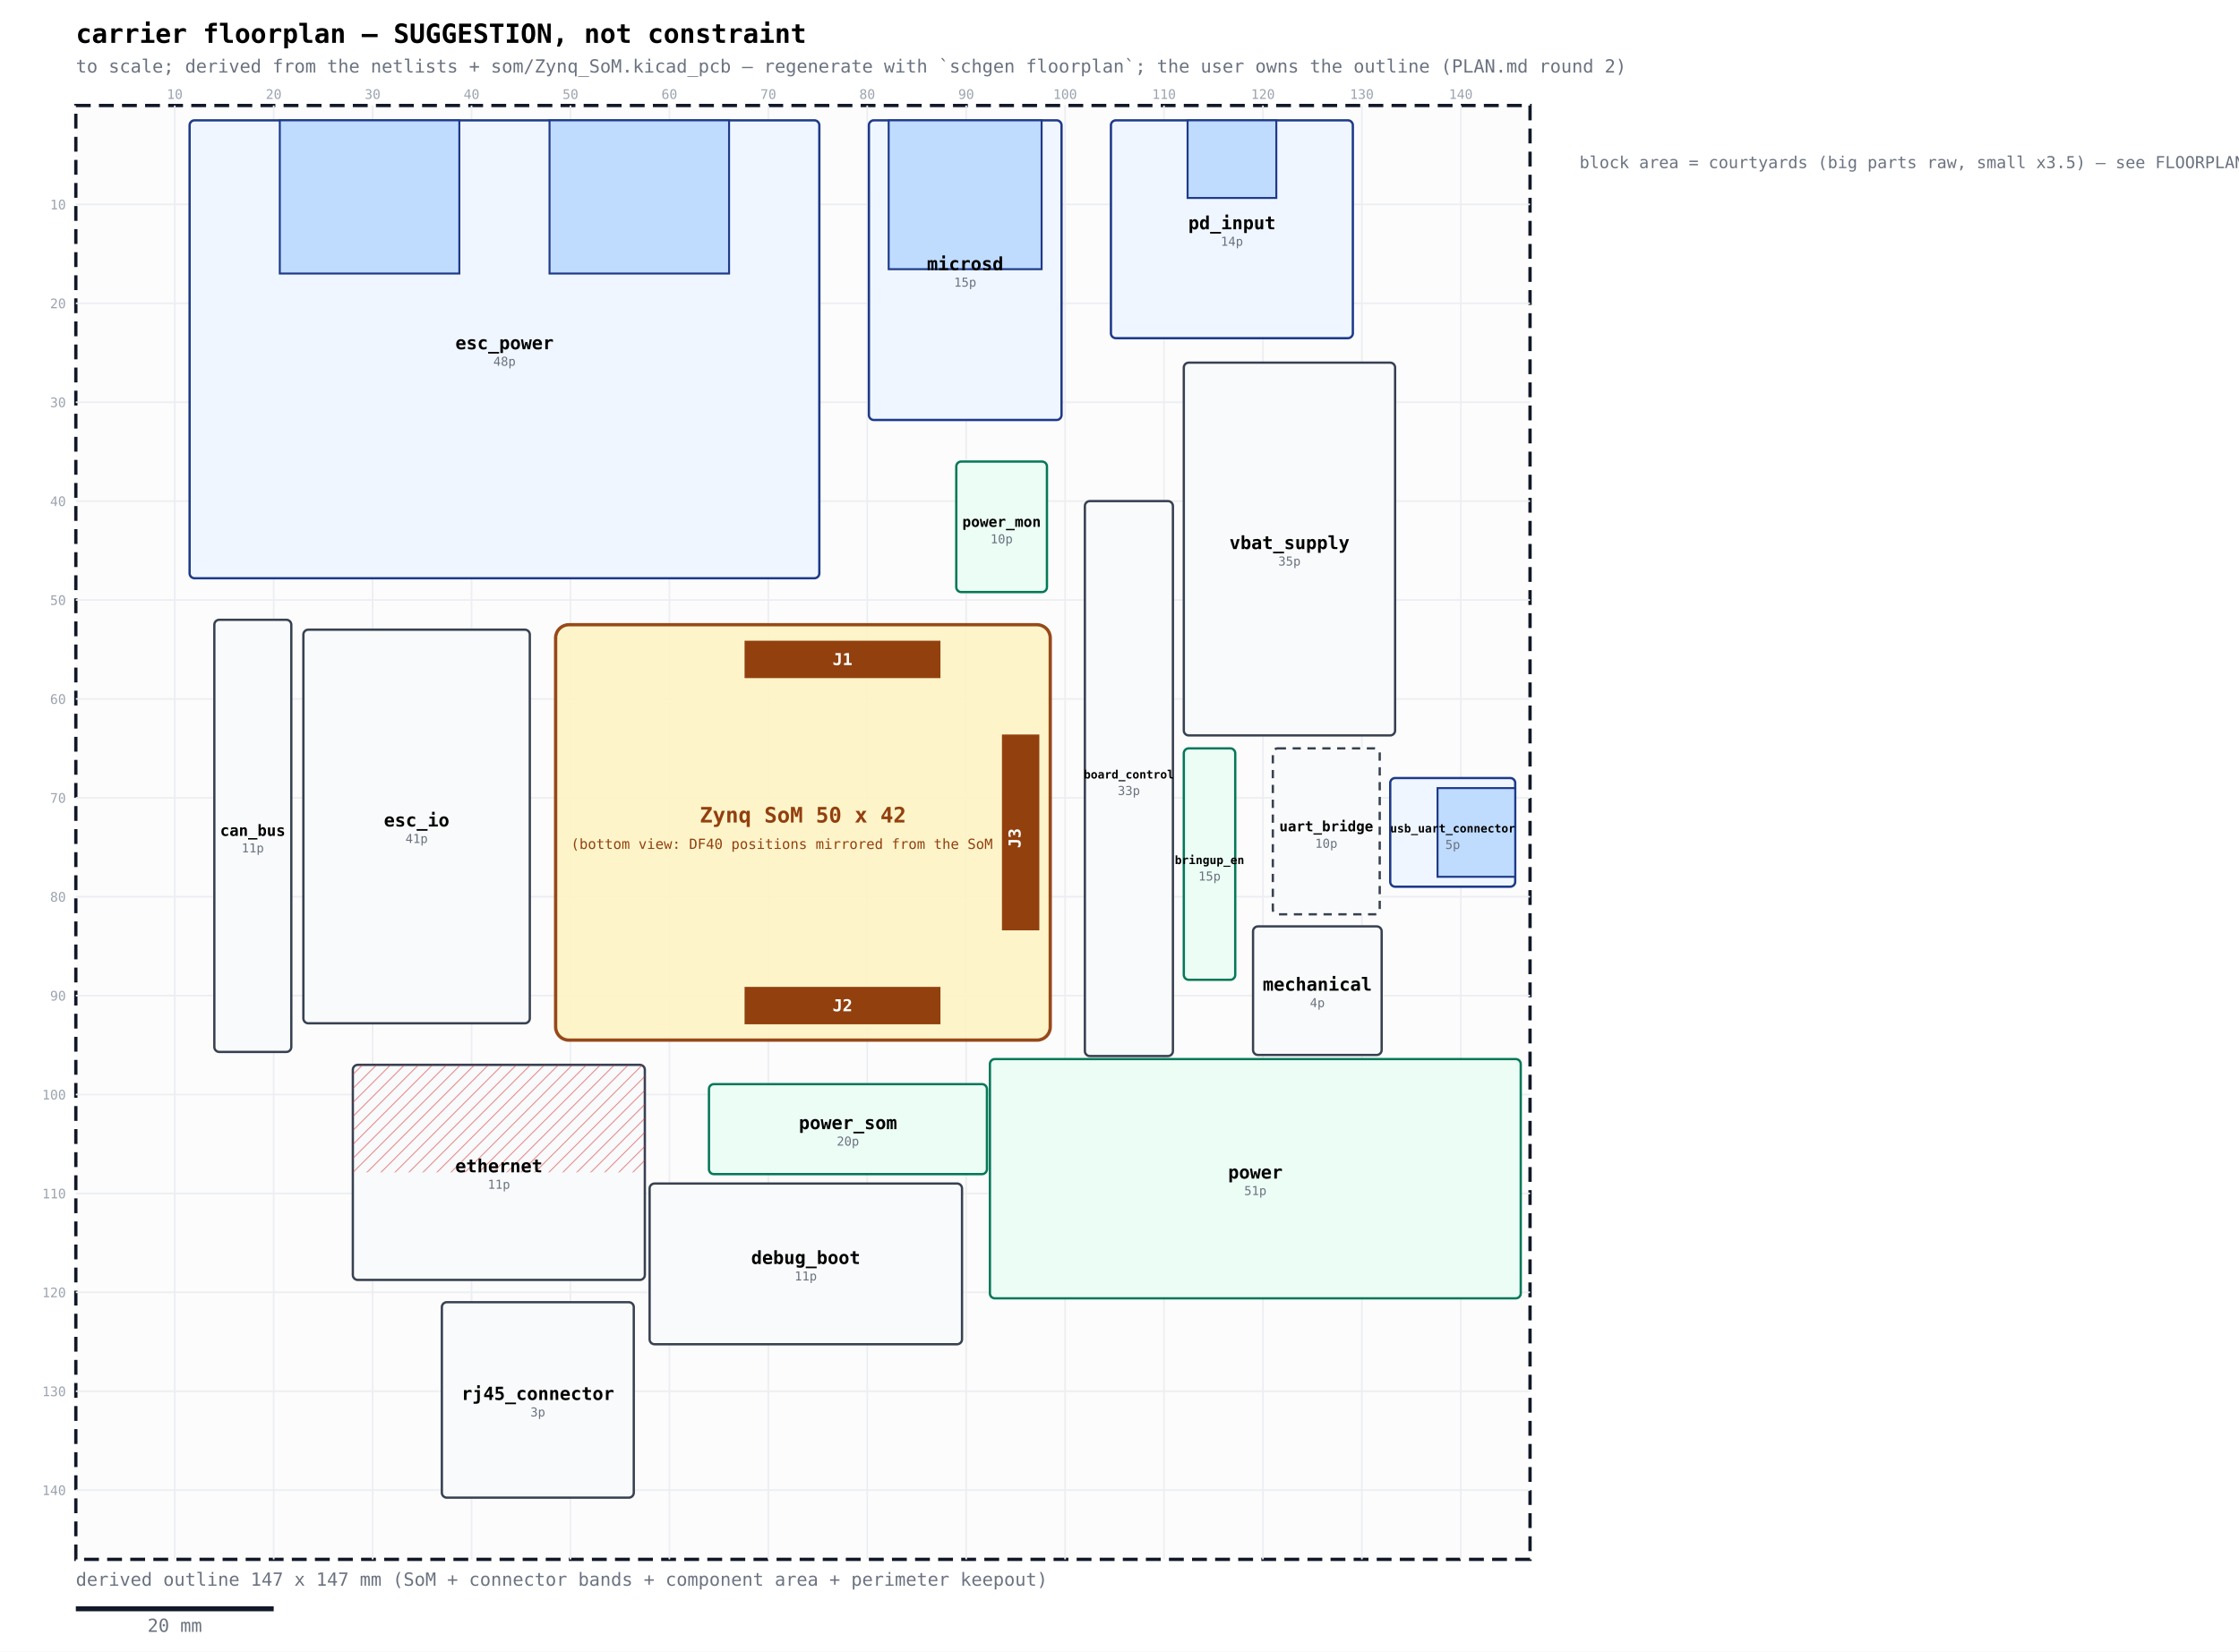
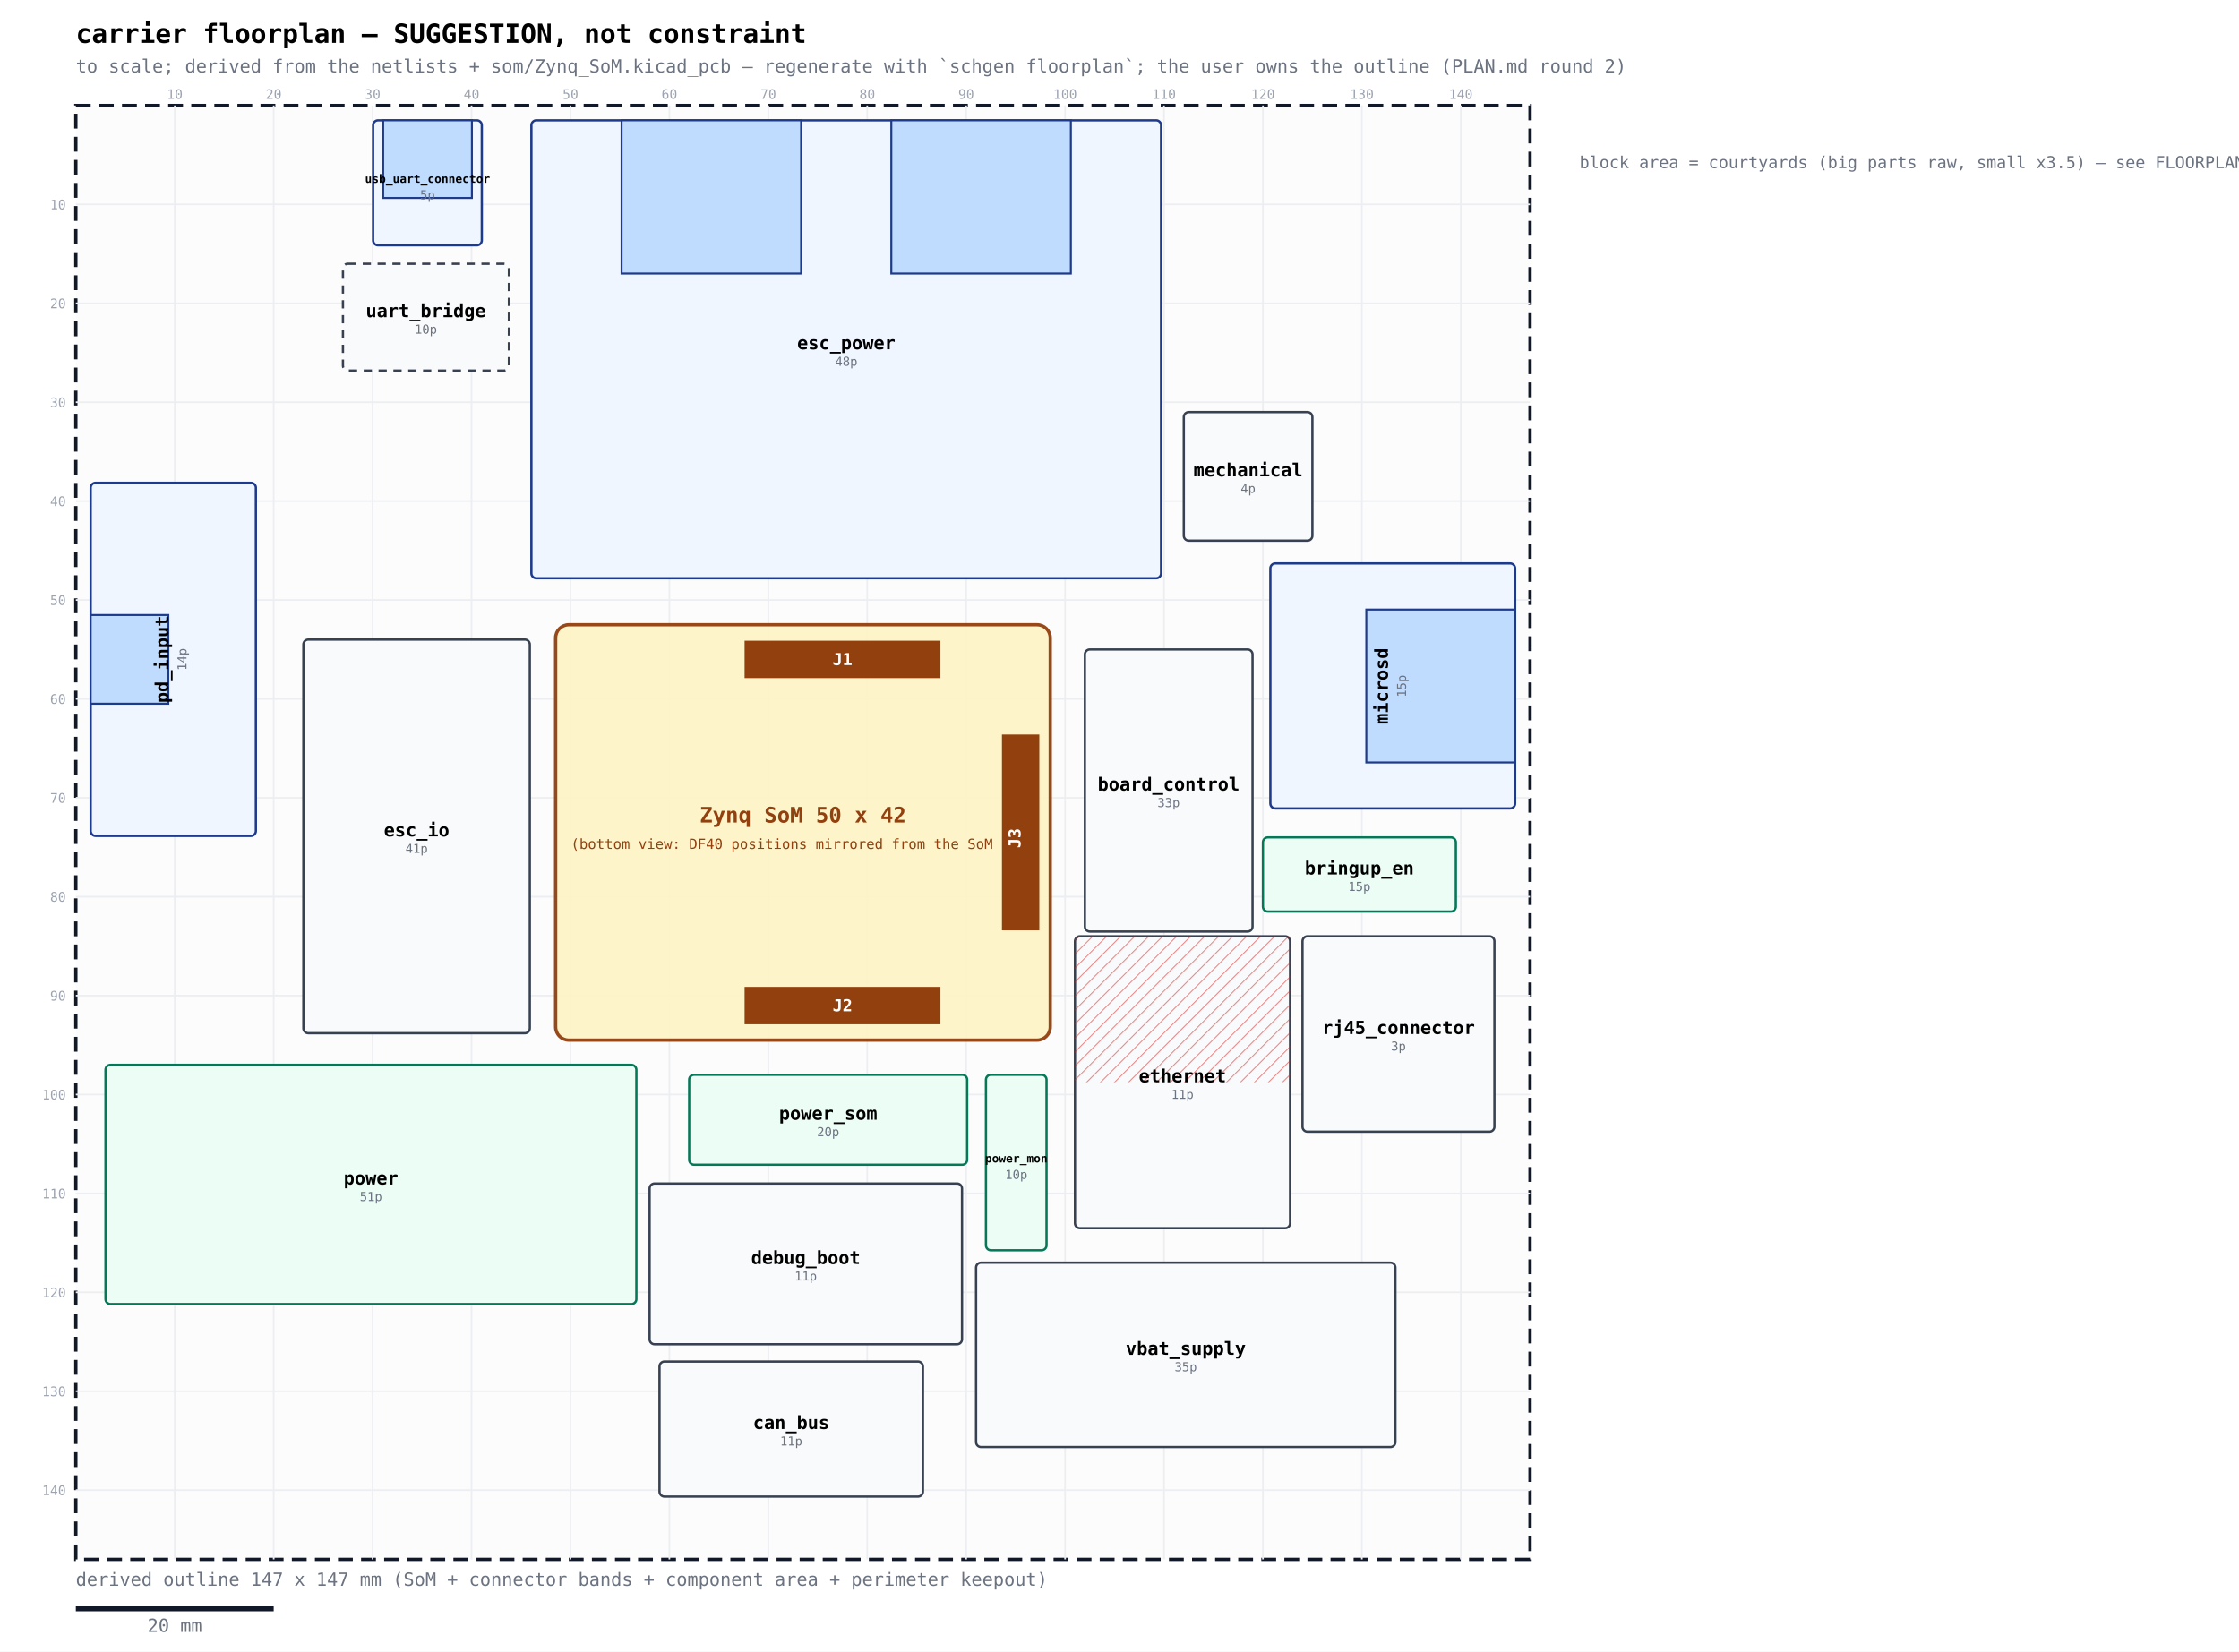
<svg xmlns="http://www.w3.org/2000/svg" viewBox="0 0 1358 1002" font-family="ui-monospace, SFMono-Regular, Menlo, monospace" font-size="11">
  <defs>
    <pattern id="keepout" width="6" height="6" patternUnits="userSpaceOnUse" patternTransform="rotate(45)">
      <line x1="0" y1="0" x2="0" y2="6" stroke="#dc2626" stroke-width="1.2" />
    </pattern>
  </defs>
  <rect width="1358" height="1002" fill="white" />
  <text x="46.0" y="26" font-size="16" font-weight="bold">carrier floorplan — SUGGESTION, not constraint</text>
  <text x="46.0" y="44" fill="#6b7280">to scale; derived from the netlists + som/Zynq_SoM.kicad_pcb — regenerate with `schgen floorplan`; the user owns the outline (PLAN.md round 2)</text>
  <rect x="46.0" y="64.0" width="882" height="882" fill="#fcfcfd" stroke="#111827" stroke-width="2" stroke-dasharray="9,5" />
  <line x1="106.0" y1="64.0" x2="106.0" y2="946.0" stroke="#eceef1" stroke-width="1" />
  <text x="106.0" y="60.0" fill="#9ca3af" font-size="8" text-anchor="middle">10</text>
  <line x1="166.0" y1="64.0" x2="166.0" y2="946.0" stroke="#eceef1" stroke-width="1" />
  <text x="166.0" y="60.0" fill="#9ca3af" font-size="8" text-anchor="middle">20</text>
  <line x1="226.0" y1="64.0" x2="226.0" y2="946.0" stroke="#eceef1" stroke-width="1" />
  <text x="226.0" y="60.0" fill="#9ca3af" font-size="8" text-anchor="middle">30</text>
  <line x1="286.0" y1="64.0" x2="286.0" y2="946.0" stroke="#eceef1" stroke-width="1" />
  <text x="286.0" y="60.0" fill="#9ca3af" font-size="8" text-anchor="middle">40</text>
  <line x1="346.0" y1="64.0" x2="346.0" y2="946.0" stroke="#eceef1" stroke-width="1" />
  <text x="346.0" y="60.0" fill="#9ca3af" font-size="8" text-anchor="middle">50</text>
  <line x1="406.0" y1="64.0" x2="406.0" y2="946.0" stroke="#eceef1" stroke-width="1" />
  <text x="406.0" y="60.0" fill="#9ca3af" font-size="8" text-anchor="middle">60</text>
  <line x1="466.0" y1="64.0" x2="466.0" y2="946.0" stroke="#eceef1" stroke-width="1" />
  <text x="466.0" y="60.0" fill="#9ca3af" font-size="8" text-anchor="middle">70</text>
  <line x1="526.0" y1="64.0" x2="526.0" y2="946.0" stroke="#eceef1" stroke-width="1" />
  <text x="526.0" y="60.0" fill="#9ca3af" font-size="8" text-anchor="middle">80</text>
  <line x1="586.0" y1="64.0" x2="586.0" y2="946.0" stroke="#eceef1" stroke-width="1" />
  <text x="586.0" y="60.0" fill="#9ca3af" font-size="8" text-anchor="middle">90</text>
  <line x1="646.0" y1="64.0" x2="646.0" y2="946.0" stroke="#eceef1" stroke-width="1" />
  <text x="646.0" y="60.0" fill="#9ca3af" font-size="8" text-anchor="middle">100</text>
  <line x1="706.0" y1="64.0" x2="706.0" y2="946.0" stroke="#eceef1" stroke-width="1" />
  <text x="706.0" y="60.0" fill="#9ca3af" font-size="8" text-anchor="middle">110</text>
  <line x1="766.0" y1="64.0" x2="766.0" y2="946.0" stroke="#eceef1" stroke-width="1" />
  <text x="766.0" y="60.0" fill="#9ca3af" font-size="8" text-anchor="middle">120</text>
  <line x1="826.0" y1="64.0" x2="826.0" y2="946.0" stroke="#eceef1" stroke-width="1" />
  <text x="826.0" y="60.0" fill="#9ca3af" font-size="8" text-anchor="middle">130</text>
  <line x1="886.0" y1="64.0" x2="886.0" y2="946.0" stroke="#eceef1" stroke-width="1" />
  <text x="886.0" y="60.0" fill="#9ca3af" font-size="8" text-anchor="middle">140</text>
  <line x1="46.0" y1="124.0" x2="928.0" y2="124.0" stroke="#eceef1" stroke-width="1" />
  <text x="40.0" y="127.0" fill="#9ca3af" font-size="8" text-anchor="end">10</text>
  <line x1="46.0" y1="184.0" x2="928.0" y2="184.0" stroke="#eceef1" stroke-width="1" />
  <text x="40.0" y="187.0" fill="#9ca3af" font-size="8" text-anchor="end">20</text>
  <line x1="46.0" y1="244.0" x2="928.0" y2="244.0" stroke="#eceef1" stroke-width="1" />
  <text x="40.0" y="247.0" fill="#9ca3af" font-size="8" text-anchor="end">30</text>
  <line x1="46.0" y1="304.0" x2="928.0" y2="304.0" stroke="#eceef1" stroke-width="1" />
  <text x="40.0" y="307.0" fill="#9ca3af" font-size="8" text-anchor="end">40</text>
  <line x1="46.0" y1="364.0" x2="928.0" y2="364.0" stroke="#eceef1" stroke-width="1" />
  <text x="40.0" y="367.0" fill="#9ca3af" font-size="8" text-anchor="end">50</text>
  <line x1="46.0" y1="424.0" x2="928.0" y2="424.0" stroke="#eceef1" stroke-width="1" />
  <text x="40.0" y="427.0" fill="#9ca3af" font-size="8" text-anchor="end">60</text>
  <line x1="46.0" y1="484.0" x2="928.0" y2="484.0" stroke="#eceef1" stroke-width="1" />
  <text x="40.0" y="487.0" fill="#9ca3af" font-size="8" text-anchor="end">70</text>
  <line x1="46.0" y1="544.0" x2="928.0" y2="544.0" stroke="#eceef1" stroke-width="1" />
  <text x="40.0" y="547.0" fill="#9ca3af" font-size="8" text-anchor="end">80</text>
  <line x1="46.0" y1="604.0" x2="928.0" y2="604.0" stroke="#eceef1" stroke-width="1" />
  <text x="40.0" y="607.0" fill="#9ca3af" font-size="8" text-anchor="end">90</text>
  <line x1="46.0" y1="664.0" x2="928.0" y2="664.0" stroke="#eceef1" stroke-width="1" />
  <text x="40.0" y="667.0" fill="#9ca3af" font-size="8" text-anchor="end">100</text>
  <line x1="46.0" y1="724.0" x2="928.0" y2="724.0" stroke="#eceef1" stroke-width="1" />
  <text x="40.0" y="727.0" fill="#9ca3af" font-size="8" text-anchor="end">110</text>
  <line x1="46.0" y1="784.0" x2="928.0" y2="784.0" stroke="#eceef1" stroke-width="1" />
  <text x="40.0" y="787.0" fill="#9ca3af" font-size="8" text-anchor="end">120</text>
  <line x1="46.0" y1="844.0" x2="928.0" y2="844.0" stroke="#eceef1" stroke-width="1" />
  <text x="40.0" y="847.0" fill="#9ca3af" font-size="8" text-anchor="end">130</text>
  <line x1="46.0" y1="904.0" x2="928.0" y2="904.0" stroke="#eceef1" stroke-width="1" />
  <text x="40.0" y="907.0" fill="#9ca3af" font-size="8" text-anchor="end">140</text>
  <text x="46.0" y="962.0" fill="#6b7280">derived outline 147 x 147 mm (SoM + connector bands + component area + perimeter keepout)</text>
-   <rect x="658.0" y="304.0" width="53.4" height="336.66" rx="3" fill="#f9fafb" stroke="#374151" stroke-width="1.4" />
-   <text x="684.7" y="472.3" text-anchor="middle" font-size="7.0" font-weight="bold">board_control</text>
-   <text x="684.7" y="482.3" text-anchor="middle" font-size="7.5" fill="#6b7280">33p</text>
-   <rect x="718.0" y="454.0" width="31.2" height="140.4" rx="3" fill="#ecfdf5" stroke="#047857" stroke-width="1.4" />
-   <text x="733.6" y="524.2" text-anchor="middle" font-size="7.0" font-weight="bold">bringup_en</text>
-   <text x="733.6" y="534.2" text-anchor="middle" font-size="7.5" fill="#6b7280">15p</text>
-   <rect x="130.0" y="376.0" width="46.68" height="262.164" rx="3" fill="#f9fafb" stroke="#374151" stroke-width="1.4" />
-   <text x="153.3" y="507.1" text-anchor="middle" font-size="9.4" font-weight="bold">can_bus</text>
-   <text x="153.3" y="517.1" text-anchor="middle" font-size="7.5" fill="#6b7280">11p</text>
+   <rect x="658.0" y="394.0" width="101.7" height="171.12" rx="3" fill="#f9fafb" stroke="#374151" stroke-width="1.4" />
+   <text x="708.8" y="479.6" text-anchor="middle" font-size="11.0" font-weight="bold">board_control</text>
+   <text x="708.8" y="489.6" text-anchor="middle" font-size="7.5" fill="#6b7280">33p</text>
+   <rect x="766.0" y="508.0" width="117" height="45" rx="3" fill="#ecfdf5" stroke="#047857" stroke-width="1.4" />
+   <text x="824.5" y="530.5" text-anchor="middle" font-size="11.0" font-weight="bold">bringup_en</text>
+   <text x="824.5" y="540.5" text-anchor="middle" font-size="7.5" fill="#6b7280">15p</text>
+   <rect x="400.0" y="826.0" width="159.78" height="81.9" rx="3" fill="#f9fafb" stroke="#374151" stroke-width="1.4" />
+   <text x="479.9" y="866.9" text-anchor="middle" font-size="11.0" font-weight="bold">can_bus</text>
+   <text x="479.9" y="876.9" text-anchor="middle" font-size="7.5" fill="#6b7280">11p</text>
  <rect x="394.0" y="718.0" width="189.48" height="97.5" rx="3" fill="#f9fafb" stroke="#374151" stroke-width="1.4" />
  <text x="488.7" y="766.8" text-anchor="middle" font-size="11.0" font-weight="bold">debug_boot</text>
  <text x="488.7" y="776.8" text-anchor="middle" font-size="7.5" fill="#6b7280">11p</text>
-   <rect x="184.0" y="382.0" width="137.34" height="238.8" rx="3" fill="#f9fafb" stroke="#374151" stroke-width="1.4" />
-   <text x="252.7" y="501.4" text-anchor="middle" font-size="11.0" font-weight="bold">esc_io</text>
-   <text x="252.7" y="511.4" text-anchor="middle" font-size="7.5" fill="#6b7280">41p</text>
-   <rect x="115.0" y="73.0" width="381.936" height="277.8" rx="3" fill="#eff6ff" stroke="#1e3a8a" stroke-width="1.4" />
-   <rect x="169.7" y="73.0" width="108.9" height="92.94" fill="#bfdbfe" stroke="#1e3a8a" stroke-width="1.2" />
-   <rect x="333.3" y="73.0" width="108.9" height="92.94" fill="#bfdbfe" stroke="#1e3a8a" stroke-width="1.2" />
-   <text x="306.0" y="211.9" text-anchor="middle" font-size="11.0" font-weight="bold">esc_power</text>
-   <text x="306.0" y="221.9" text-anchor="middle" font-size="7.5" fill="#6b7280">48p</text>
-   <rect x="214.0" y="646.0" width="177.106" height="130.47" rx="3" fill="#f9fafb" stroke="#374151" stroke-width="1.4" />
-   <rect x="214" y="646" width="177.106" height="65.235" fill="url(#keepout)" opacity="0.5" />
-   <text x="302.6" y="711.2" text-anchor="middle" font-size="11.0" font-weight="bold">ethernet</text>
-   <text x="302.6" y="721.2" text-anchor="middle" font-size="7.5" fill="#6b7280">11p</text>
-   <rect x="760.0" y="562.0" width="78" height="78" rx="3" fill="#f9fafb" stroke="#374151" stroke-width="1.4" />
-   <text x="799.0" y="601.0" text-anchor="middle" font-size="11.0" font-weight="bold">mechanical</text>
-   <text x="799.0" y="611.0" text-anchor="middle" font-size="7.5" fill="#6b7280">4p</text>
-   <rect x="527.0" y="73.0" width="116.846" height="181.78" rx="3" fill="#eff6ff" stroke="#1e3a8a" stroke-width="1.4" />
-   <rect x="539.0" y="73.0" width="92.76" height="90.3" fill="#bfdbfe" stroke="#1e3a8a" stroke-width="1.2" />
-   <text x="585.4" y="163.9" text-anchor="middle" font-size="11.0" font-weight="bold">microsd</text>
-   <text x="585.4" y="173.9" text-anchor="middle" font-size="7.5" fill="#6b7280">15p</text>
-   <rect x="673.8" y="73.0" width="146.732" height="132.158" rx="3" fill="#eff6ff" stroke="#1e3a8a" stroke-width="1.4" />
-   <rect x="720.3" y="73.0" width="53.82" height="47.1" fill="#bfdbfe" stroke="#1e3a8a" stroke-width="1.2" />
-   <text x="747.2" y="139.1" text-anchor="middle" font-size="11.0" font-weight="bold">pd_input</text>
-   <text x="747.2" y="149.1" text-anchor="middle" font-size="7.5" fill="#6b7280">14p</text>
-   <rect x="600.4" y="642.5" width="321.962" height="145.139" rx="3" fill="#ecfdf5" stroke="#047857" stroke-width="1.4" />
-   <text x="761.4" y="715.0" text-anchor="middle" font-size="11.0" font-weight="bold">power</text>
-   <text x="761.4" y="725.0" text-anchor="middle" font-size="7.5" fill="#6b7280">51p</text>
-   <rect x="580.0" y="280.0" width="54.996" height="79.188" rx="3" fill="#ecfdf5" stroke="#047857" stroke-width="1.4" />
-   <text x="607.5" y="319.6" text-anchor="middle" font-size="8.8" font-weight="bold">power_mon</text>
-   <text x="607.5" y="329.6" text-anchor="middle" font-size="7.5" fill="#6b7280">10p</text>
-   <rect x="430.0" y="657.7" width="168.6" height="54.6" rx="3" fill="#ecfdf5" stroke="#047857" stroke-width="1.4" />
-   <text x="514.3" y="685.0" text-anchor="middle" font-size="11.0" font-weight="bold">power_som</text>
-   <text x="514.3" y="695.0" text-anchor="middle" font-size="7.5" fill="#6b7280">20p</text>
-   <rect x="268.0" y="790.0" width="116.4" height="118.56" rx="3" fill="#f9fafb" stroke="#374151" stroke-width="1.4" />
-   <text x="326.2" y="849.3" text-anchor="middle" font-size="11.0" font-weight="bold">rj45_connector</text>
-   <text x="326.2" y="859.3" text-anchor="middle" font-size="7.5" fill="#6b7280">3p</text>
-   <rect x="772.0" y="454.0" width="64.83" height="100.68" rx="3" fill="#f9fafb" stroke="#374151" stroke-width="1.4" stroke-dasharray="5,4" />
-   <text x="804.4" y="504.3" text-anchor="middle" font-size="8.6" font-weight="bold">uart_bridge</text>
-   <text x="804.4" y="514.3" text-anchor="middle" font-size="7.5" fill="#6b7280">10p</text>
-   <rect x="843.2" y="472.0" width="75.805" height="65.929" rx="3" fill="#eff6ff" stroke="#1e3a8a" stroke-width="1.4" />
-   <rect x="871.9" y="478.1" width="47.1" height="53.82" fill="#bfdbfe" stroke="#1e3a8a" stroke-width="1.2" />
-   <text x="881.1" y="505.0" text-anchor="middle" font-size="7.0" font-weight="bold">usb_uart_connector</text>
-   <text x="881.1" y="515.0" text-anchor="middle" font-size="7.5" fill="#6b7280">5p</text>
-   <rect x="718.0" y="220.0" width="128.16" height="226.152" rx="3" fill="#f9fafb" stroke="#374151" stroke-width="1.4" />
-   <text x="782.1" y="333.1" text-anchor="middle" font-size="11.0" font-weight="bold">vbat_supply</text>
-   <text x="782.1" y="343.1" text-anchor="middle" font-size="7.5" fill="#6b7280">35p</text>
+   <rect x="184.0" y="388.0" width="137.34" height="238.8" rx="3" fill="#f9fafb" stroke="#374151" stroke-width="1.4" />
+   <text x="252.7" y="507.4" text-anchor="middle" font-size="11.0" font-weight="bold">esc_io</text>
+   <text x="252.7" y="517.4" text-anchor="middle" font-size="7.5" fill="#6b7280">41p</text>
+   <rect x="322.3" y="73.0" width="381.936" height="277.8" rx="3" fill="#eff6ff" stroke="#1e3a8a" stroke-width="1.4" />
+   <rect x="377.0" y="73.0" width="108.9" height="92.94" fill="#bfdbfe" stroke="#1e3a8a" stroke-width="1.2" />
+   <rect x="540.6" y="73.0" width="108.9" height="92.94" fill="#bfdbfe" stroke="#1e3a8a" stroke-width="1.2" />
+   <text x="513.3" y="211.9" text-anchor="middle" font-size="11.0" font-weight="bold">esc_power</text>
+   <text x="513.3" y="221.9" text-anchor="middle" font-size="7.5" fill="#6b7280">48p</text>
+   <rect x="652.0" y="568.0" width="130.47" height="177.106" rx="3" fill="#f9fafb" stroke="#374151" stroke-width="1.4" />
+   <rect x="652" y="568" width="130.47" height="88.553" fill="url(#keepout)" opacity="0.5" />
+   <text x="717.2" y="656.6" text-anchor="middle" font-size="11.0" font-weight="bold">ethernet</text>
+   <text x="717.2" y="666.6" text-anchor="middle" font-size="7.5" fill="#6b7280">11p</text>
+   <rect x="718.0" y="250.0" width="78" height="78" rx="3" fill="#f9fafb" stroke="#374151" stroke-width="1.4" />
+   <text x="757.0" y="289.0" text-anchor="middle" font-size="11.0" font-weight="bold">mechanical</text>
+   <text x="757.0" y="299.0" text-anchor="middle" font-size="7.5" fill="#6b7280">4p</text>
+   <rect x="770.5" y="341.8" width="148.45" height="148.646" rx="3" fill="#eff6ff" stroke="#1e3a8a" stroke-width="1.4" />
+   <rect x="828.7" y="369.8" width="90.3" height="92.76" fill="#bfdbfe" stroke="#1e3a8a" stroke-width="1.2" />
+   <text x="841.8" y="416.2" text-anchor="middle" font-size="11.0" font-weight="bold" transform="rotate(-90 841.8 416.2)">microsd</text>
+   <text x="852.8" y="416.2" text-anchor="middle" font-size="7.5" fill="#6b7280" transform="rotate(-90 852.8 416.2)">15p</text>
+   <rect x="55.0" y="292.9" width="100.189" height="214.207" rx="3" fill="#eff6ff" stroke="#1e3a8a" stroke-width="1.4" />
+   <rect x="55.0" y="373.1" width="47.1" height="53.82" fill="#bfdbfe" stroke="#1e3a8a" stroke-width="1.2" />
+   <text x="102.1" y="400.0" text-anchor="middle" font-size="11.0" font-weight="bold" transform="rotate(-90 102.1 400.0)">pd_input</text>
+   <text x="113.1" y="400.0" text-anchor="middle" font-size="7.5" fill="#6b7280" transform="rotate(-90 113.1 400.0)">14p</text>
+   <rect x="64.0" y="646.0" width="321.962" height="145.139" rx="3" fill="#ecfdf5" stroke="#047857" stroke-width="1.4" />
+   <text x="225.0" y="718.6" text-anchor="middle" font-size="11.0" font-weight="bold">power</text>
+   <text x="225.0" y="728.6" text-anchor="middle" font-size="7.5" fill="#6b7280">51p</text>
+   <rect x="598.0" y="652.0" width="36.744" height="106.488" rx="3" fill="#ecfdf5" stroke="#047857" stroke-width="1.4" />
+   <text x="616.4" y="705.2" text-anchor="middle" font-size="7.0" font-weight="bold">power_mon</text>
+   <text x="616.4" y="715.2" text-anchor="middle" font-size="7.5" fill="#6b7280">10p</text>
+   <rect x="418.0" y="652.0" width="168.6" height="54.6" rx="3" fill="#ecfdf5" stroke="#047857" stroke-width="1.4" />
+   <text x="502.3" y="679.3" text-anchor="middle" font-size="11.0" font-weight="bold">power_som</text>
+   <text x="502.3" y="689.3" text-anchor="middle" font-size="7.5" fill="#6b7280">20p</text>
+   <rect x="790.0" y="568.0" width="116.4" height="118.56" rx="3" fill="#f9fafb" stroke="#374151" stroke-width="1.4" />
+   <text x="848.2" y="627.3" text-anchor="middle" font-size="11.0" font-weight="bold">rj45_connector</text>
+   <text x="848.2" y="637.3" text-anchor="middle" font-size="7.5" fill="#6b7280">3p</text>
+   <rect x="208.0" y="160.0" width="100.68" height="64.83" rx="3" fill="#f9fafb" stroke="#374151" stroke-width="1.4" stroke-dasharray="5,4" />
+   <text x="258.3" y="192.4" text-anchor="middle" font-size="11.0" font-weight="bold">uart_bridge</text>
+   <text x="258.3" y="202.4" text-anchor="middle" font-size="7.5" fill="#6b7280">10p</text>
+   <rect x="226.3" y="73.0" width="65.929" height="75.805" rx="3" fill="#eff6ff" stroke="#1e3a8a" stroke-width="1.4" />
+   <rect x="232.4" y="73.0" width="53.82" height="47.1" fill="#bfdbfe" stroke="#1e3a8a" stroke-width="1.2" />
+   <text x="259.3" y="110.9" text-anchor="middle" font-size="7.0" font-weight="bold">usb_uart_connector</text>
+   <text x="259.3" y="120.9" text-anchor="middle" font-size="7.5" fill="#6b7280">5p</text>
+   <rect x="592.0" y="766.0" width="254.34" height="111.852" rx="3" fill="#f9fafb" stroke="#374151" stroke-width="1.4" />
+   <text x="719.2" y="821.9" text-anchor="middle" font-size="11.0" font-weight="bold">vbat_supply</text>
+   <text x="719.2" y="831.9" text-anchor="middle" font-size="7.5" fill="#6b7280">35p</text>
  <rect x="337.0" y="379.0" width="300" height="252" rx="8" fill="#fef3c7" stroke="#92400e" stroke-width="2" opacity="0.95" />
  <text x="487" y="499" text-anchor="middle" font-size="13" font-weight="bold" fill="#92400e">Zynq SoM 50 x 42</text>
  <text x="487" y="515" text-anchor="middle" font-size="8.5" fill="#92400e">(bottom view: DF40 positions mirrored from the SoM PCB)</text>
  <rect x="451.6" y="388.7" width="118.8" height="22.68" fill="#92400e" />
  <text x="511.0" y="403.5" text-anchor="middle" font-size="10" font-weight="bold" fill="white">J1</text>
  <rect x="451.6" y="598.7" width="118.8" height="22.68" fill="#92400e" />
  <text x="511.0" y="613.5" text-anchor="middle" font-size="10" font-weight="bold" fill="white">J2</text>
  <rect x="607.7" y="445.6" width="22.68" height="118.8" fill="#92400e" />
  <text x="619.0" y="508.5" text-anchor="middle" font-size="10" font-weight="bold" fill="white" transform="rotate(-90 619.0 508.5)">J3</text>
  <line x1="46.0" y1="976.0" x2="166.0" y2="976.0" stroke="#111827" stroke-width="3" />
  <text x="106.0" y="990.0" text-anchor="middle" fill="#6b7280">20 mm</text>
  <text x="958" y="102" fill="#6b7280" font-size="10">block area = courtyards (big parts raw, small x3.5) — see FLOORPLAN.md</text>
</svg>
